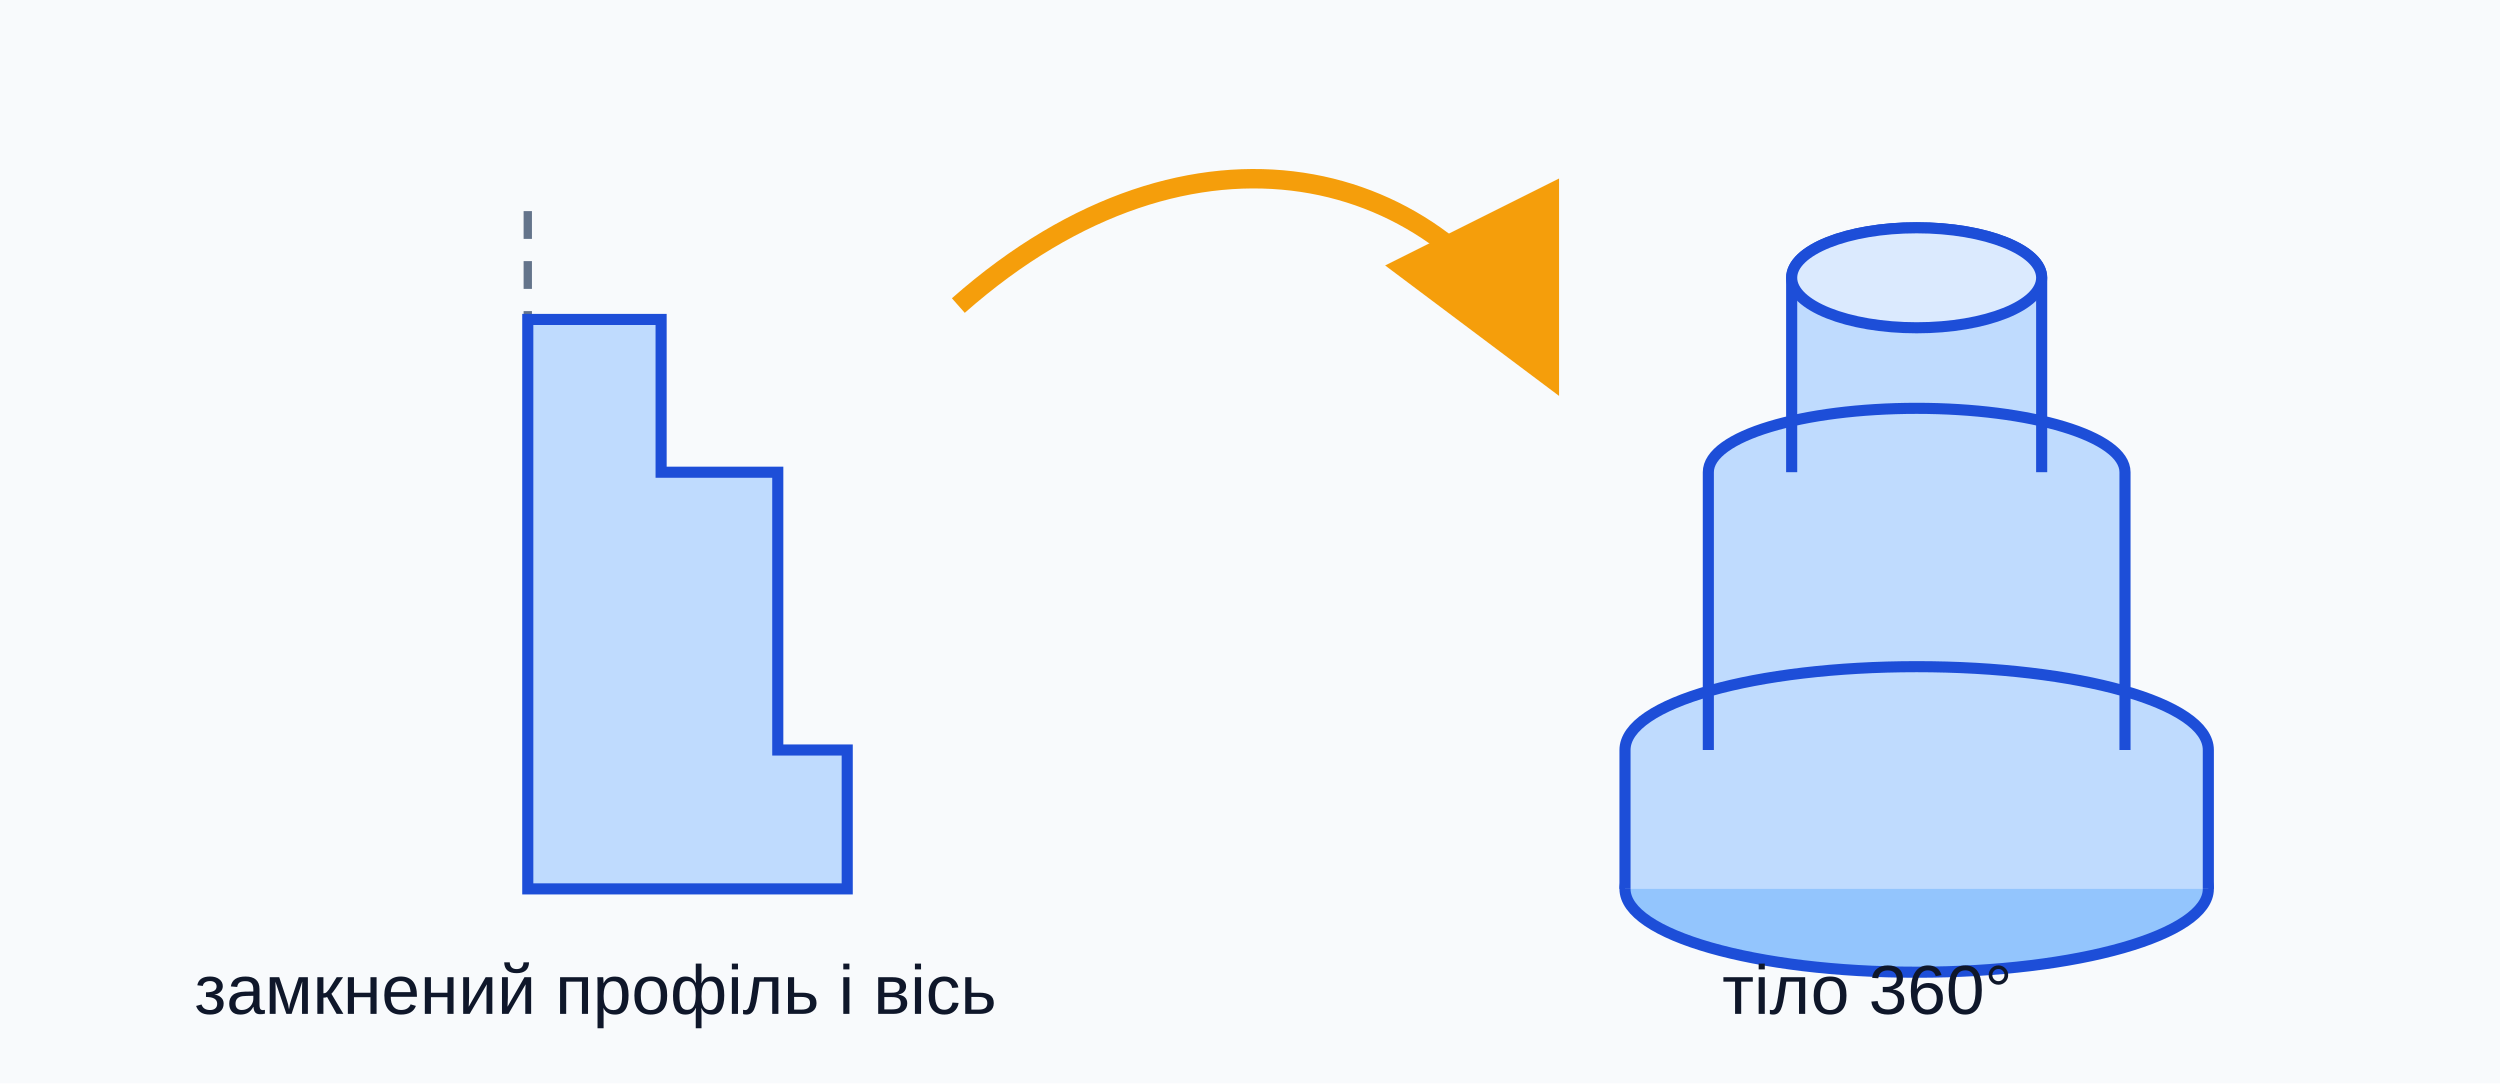
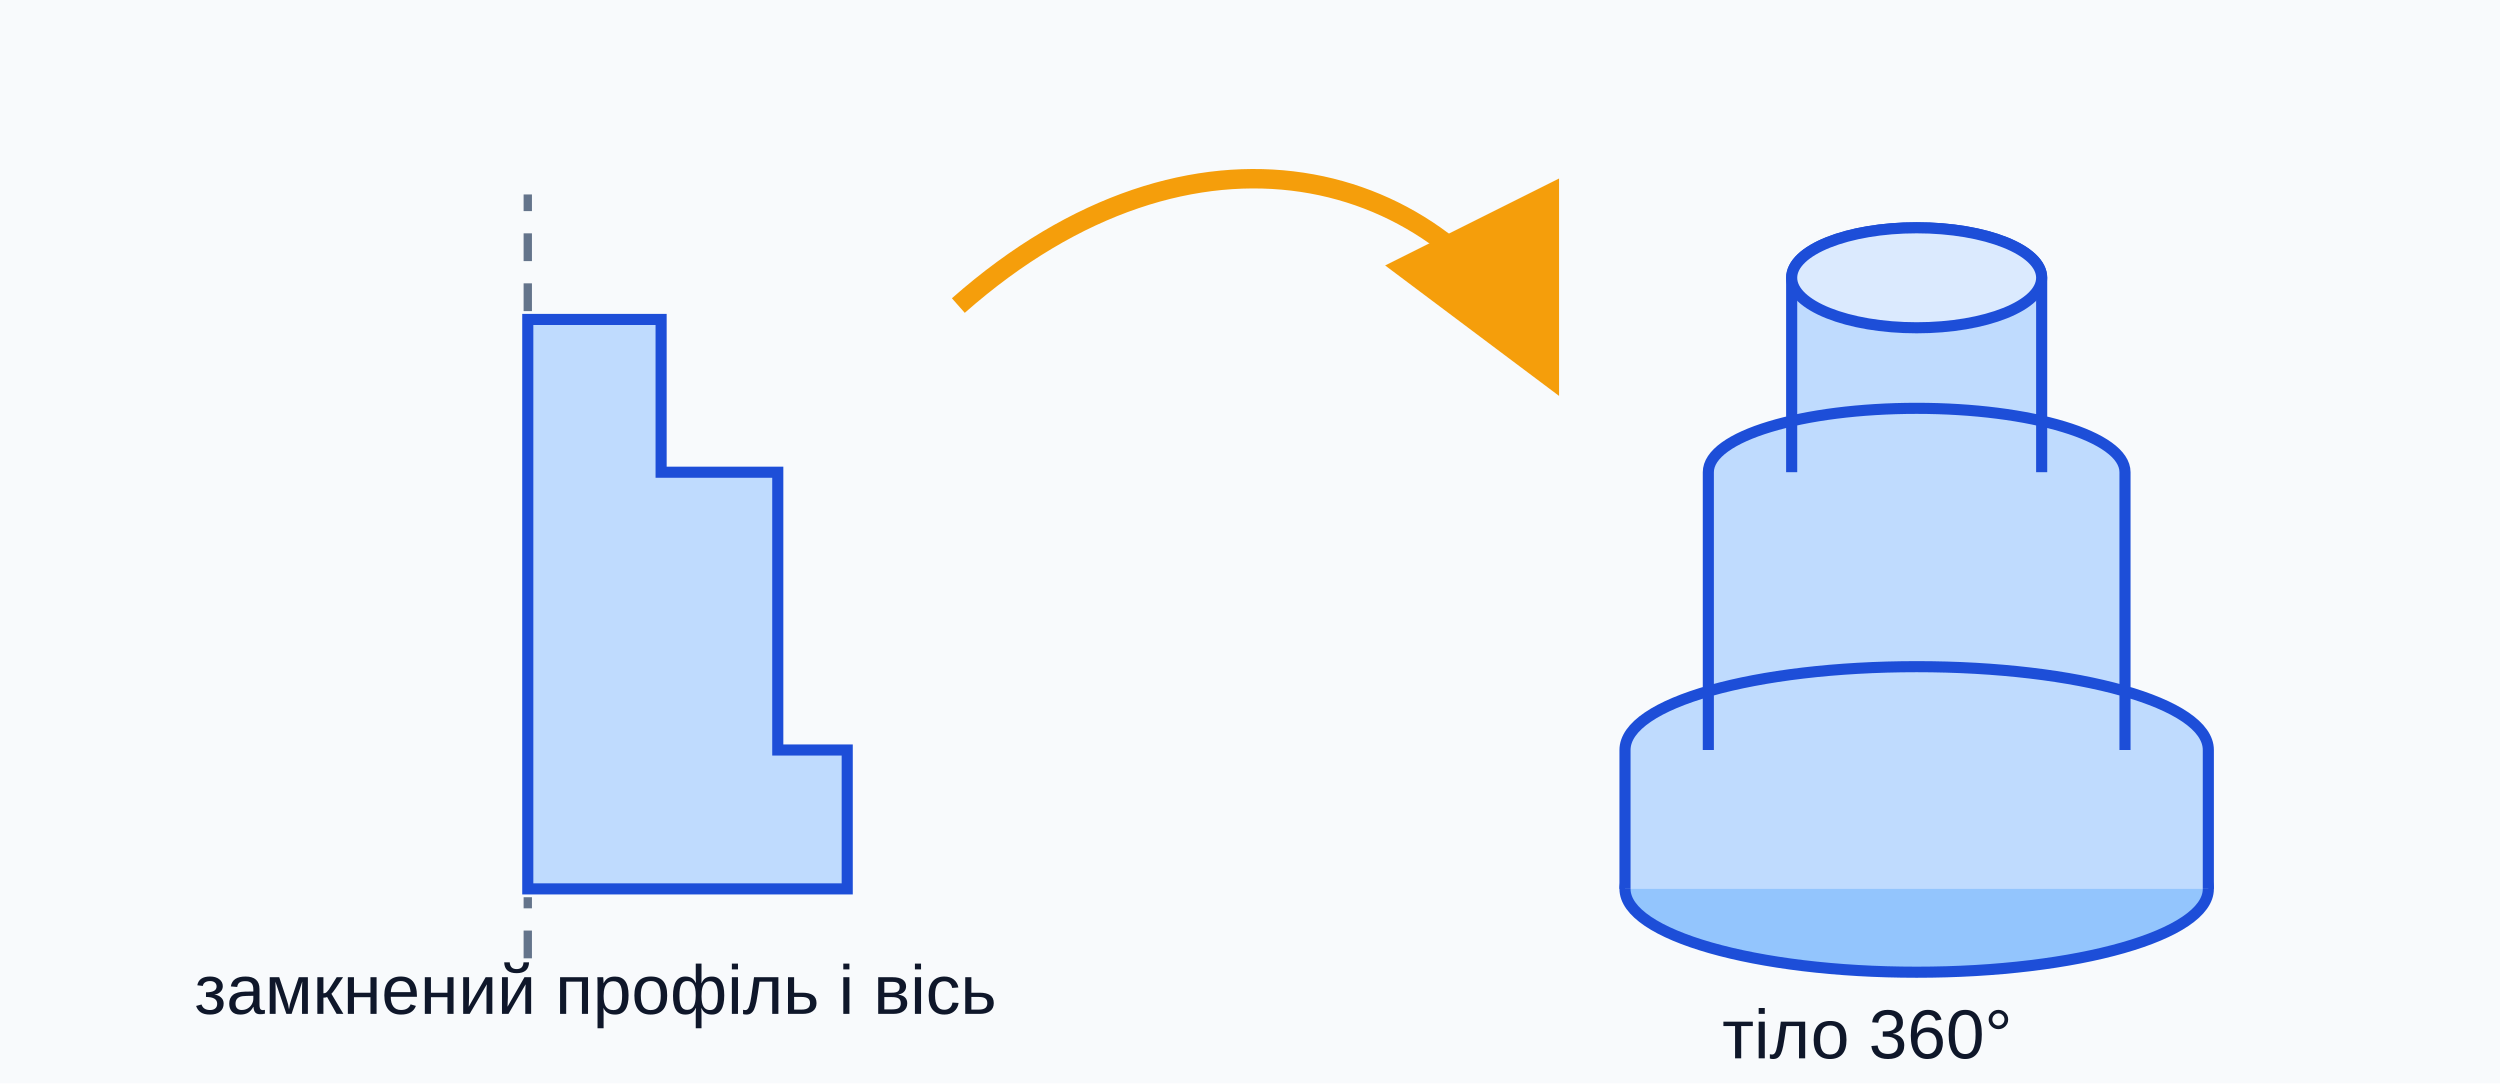
<svg xmlns="http://www.w3.org/2000/svg" width="900" height="390" viewBox="0 0 900 390" role="img" aria-labelledby="t d">
  <defs>
    <marker id="m" markerWidth="10" markerHeight="10" refX="8" refY="5" orient="auto">
      <path d="M0 0 10 5 0 10Z" fill="#f59e0b" />
    </marker>
  </defs>
  <rect width="900" height="390" fill="#f8fafc" />
-   <path d="M190 320V70" stroke="#64748b" stroke-width="3" stroke-dasharray="10 8" />
+   <path d="M190 345V323M190 112V70" stroke="#64748b" stroke-width="3" stroke-dasharray="10 8" />
  <path d="M190 320h115v-50h-25v-100h-42v-55h-48Z" fill="#bfdbfe" stroke="#1d4ed8" stroke-width="4" />
  <path d="M345 110C430 35 520 60 555 130" fill="none" stroke="#f59e0b" stroke-width="7" marker-end="url(#m)" />
  <g transform="translate(580 40)">
    <ellipse cx="110" cy="280" rx="105" ry="30" fill="#93c5fd" stroke="#1d4ed8" stroke-width="4" />
    <path d="M5 280V230c0-17 47-30 105-30s105 13 105 30v50M35 230v-100c0-13 34-23 75-23s75 10 75 23v100M65 130V60c0-10 20-18 45-18s45 8 45 18v70" fill="#bfdbfe" stroke="#1d4ed8" stroke-width="4" />
    <ellipse cx="110" cy="60" rx="45" ry="18" fill="#dbeafe" stroke="#1d4ed8" stroke-width="4" />
  </g>
  <g font-family="Arial, sans-serif" font-size="25" fill="#0f172a">
    <text x="70" y="365">замкнений профіль і вісь</text>
-     <text x="620" y="365">тіло 360°</text>
+     <text x="620" y="381">тіло 360°</text>
  </g>
</svg>
